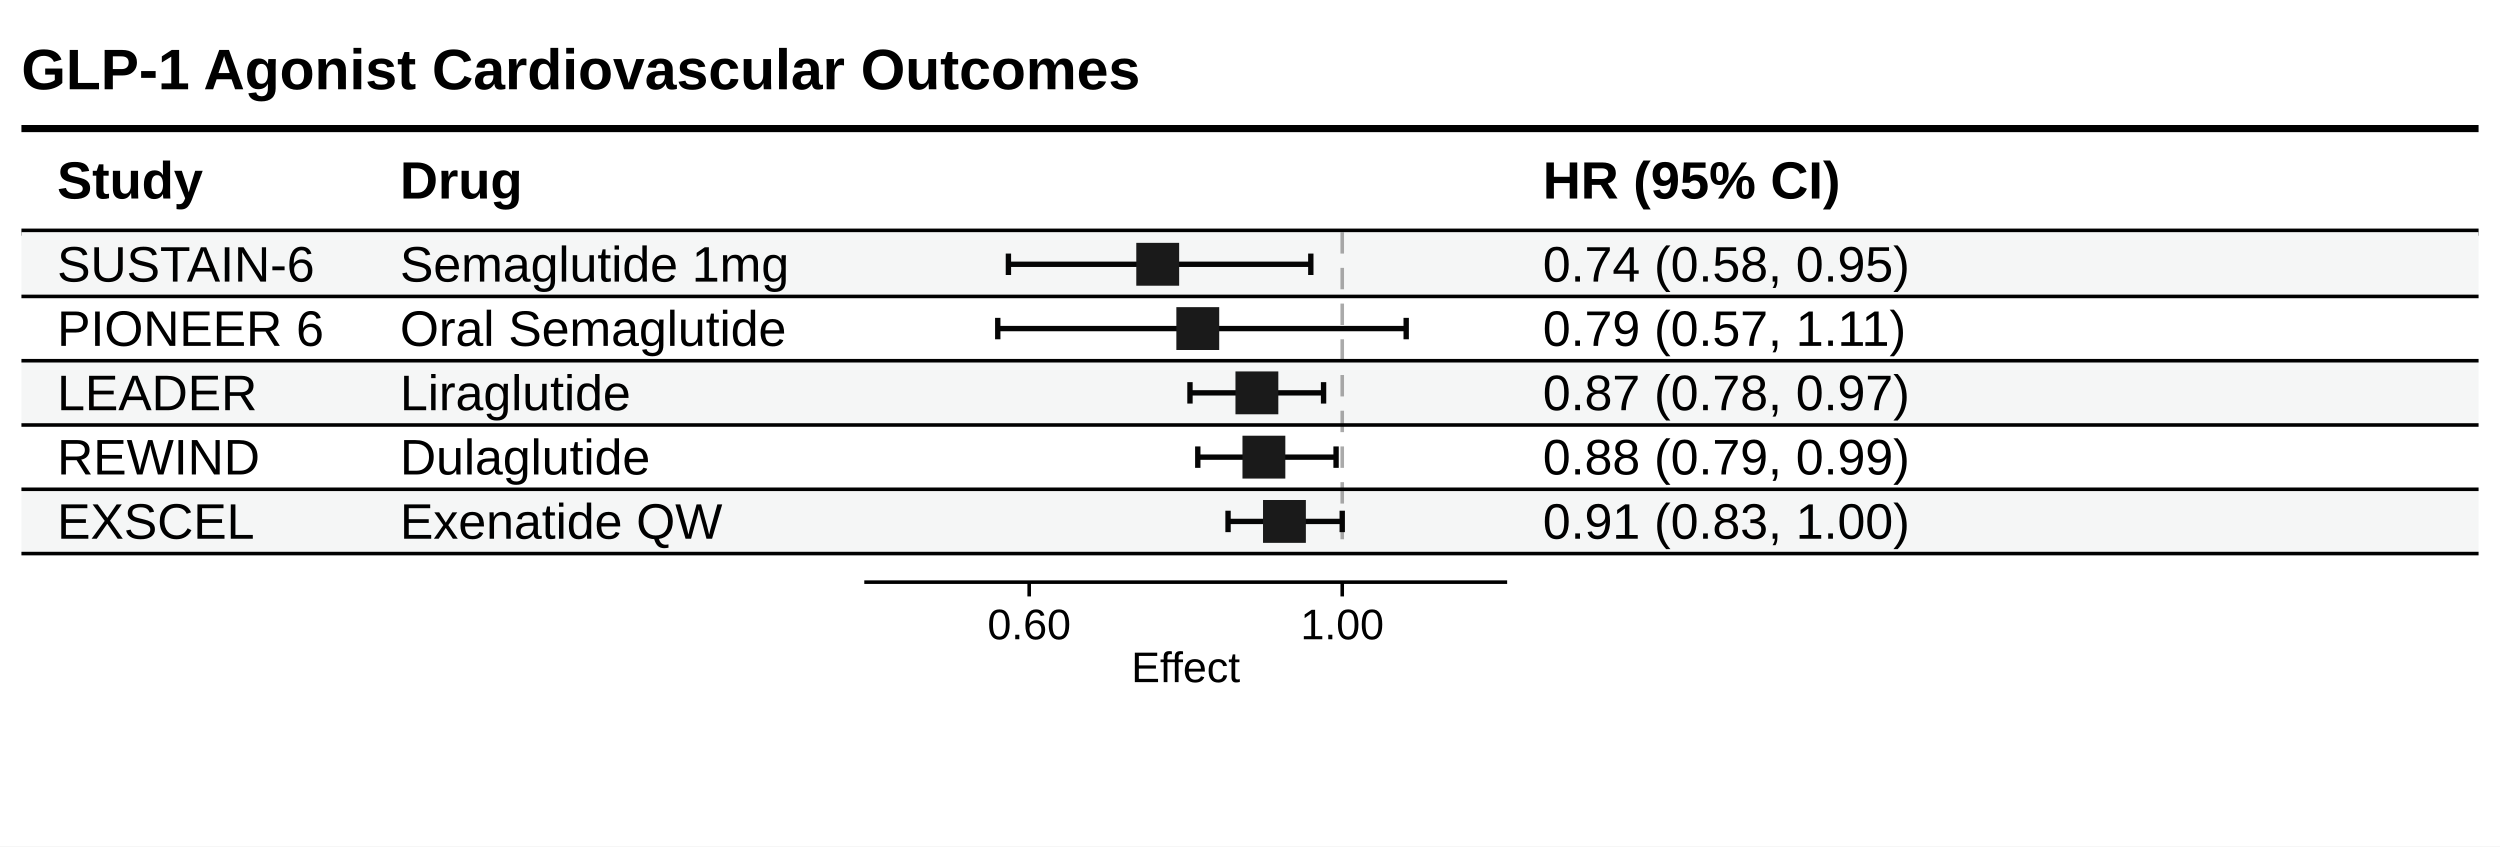
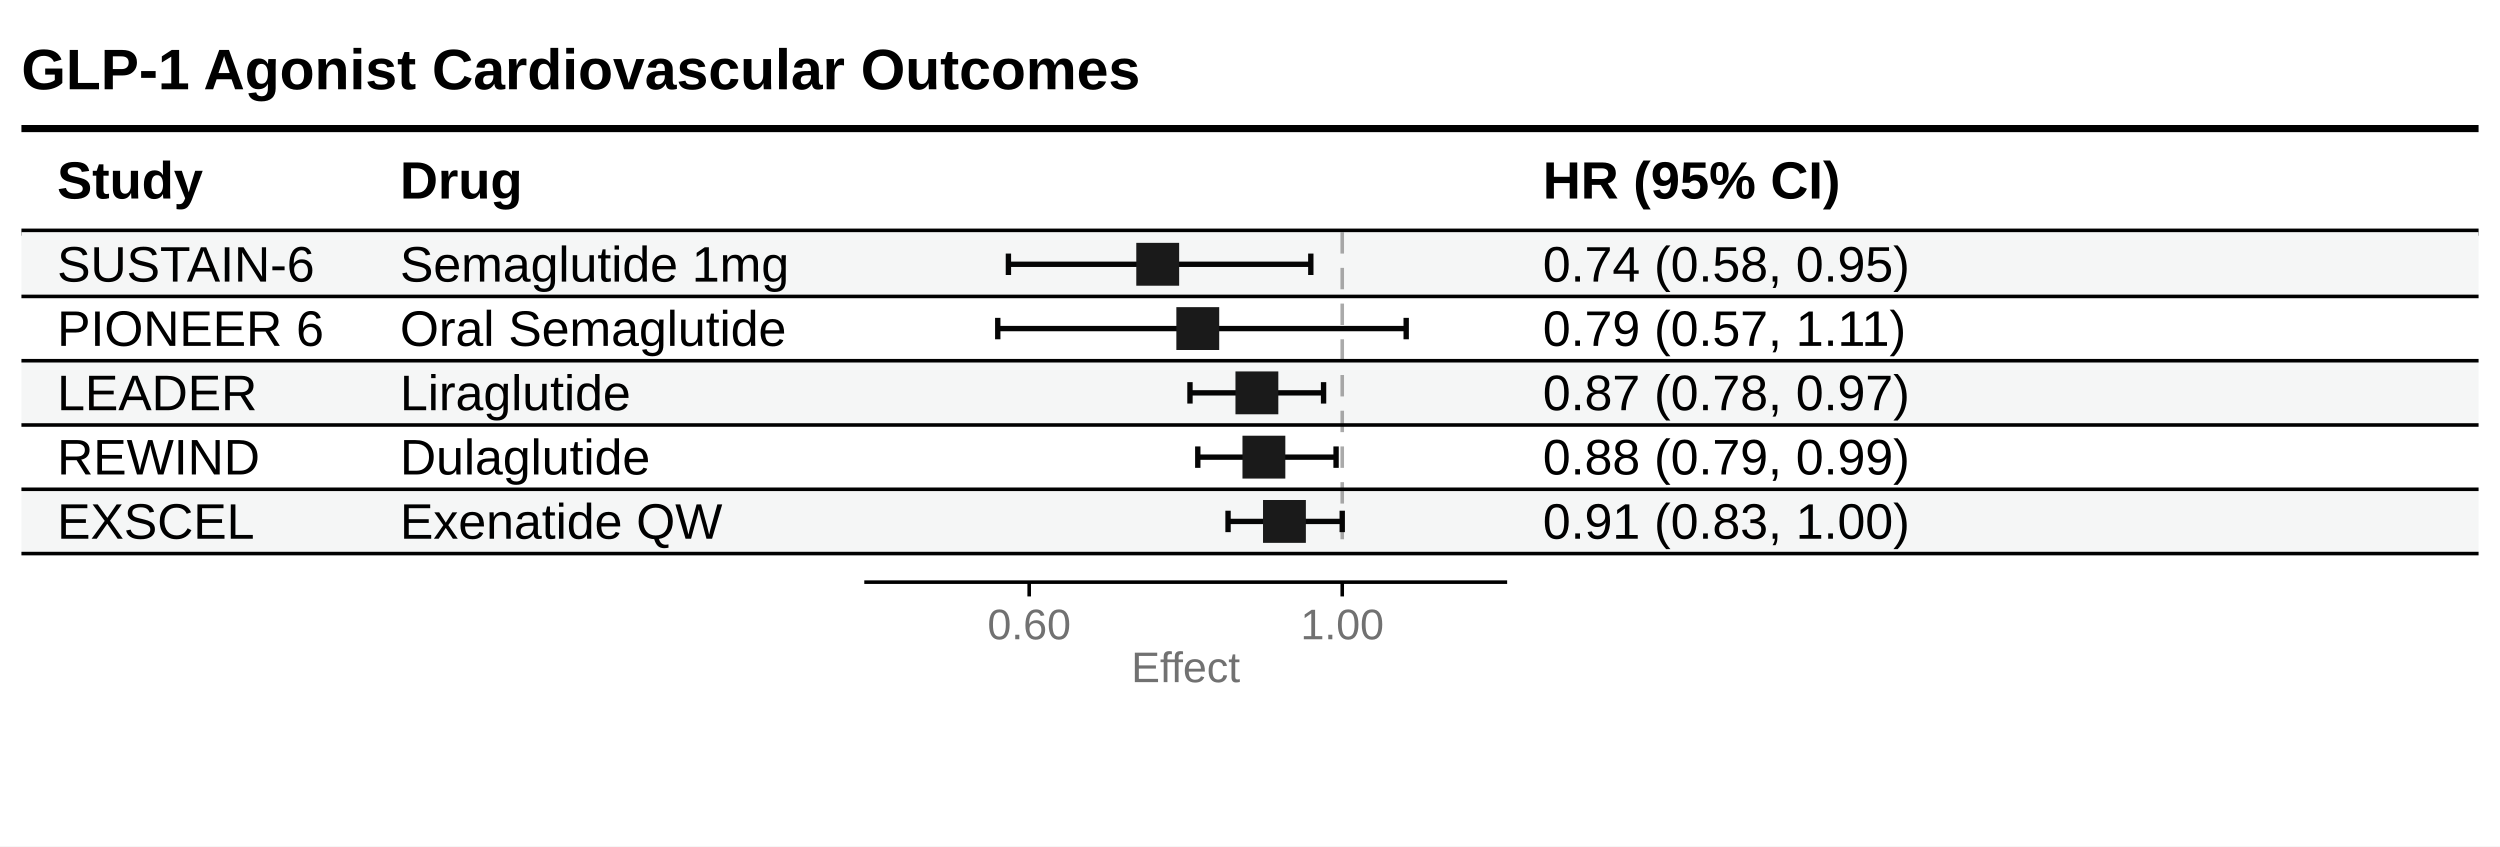
<svg xmlns="http://www.w3.org/2000/svg" width="700" height="237" viewBox="0 0 700 237">
  <style>
  text {
    font-variant-numeric: tabular-nums;
  }
  /* Use dominant-baseline for cell text to match CSS flex centering */
  .cell-text { dominant-baseline: central; }
</style>
  <rect width="100%" height="100%" fill="#FFFFFF" />
  <text x="6" y="25" font-family="Arial, Helvetica, sans-serif" font-size="16px" font-weight="600" fill="#000000">GLP-1 Agonist Cardiovascular Outcomes</text>
  <line x1="6" x2="694" y1="36" y2="36" stroke="#000000" stroke-width="2" />
  <text class="cell-text" x="16" y="50.5" font-family="Arial, Helvetica, sans-serif" font-size="14.7px" font-weight="600" fill="#000000">Study</text>
  <text class="cell-text" x="112" y="50.5" font-family="Arial, Helvetica, sans-serif" font-size="14.7px" font-weight="600" text-anchor="start" fill="#000000">Drug</text>
  <text class="cell-text" x="432" y="50.5" font-family="Arial, Helvetica, sans-serif" font-size="14.7px" font-weight="600" text-anchor="start" fill="#000000">HR (95% CI)</text>
  <line x1="6" x2="694" y1="65" y2="65" stroke="#000000" stroke-width="2" />
  <rect x="6" y="65" width="688" height="18" fill="#F5F6F6" />
  <rect x="6" y="101" width="688" height="18" fill="#F5F6F6" />
  <rect x="6" y="137" width="688" height="18" fill="#F5F6F6" />
  <line x1="375.826" x2="375.826" y1="65" y2="155" stroke="#717171" stroke-width="1" stroke-opacity="0.6" stroke-dasharray="6,4" />
  <g class="interval effect-0">
    <line x1="282.356" x2="367.025" y1="74" y2="74" stroke="#050505" stroke-width="1.5" />
    <line x1="282.356" x2="282.356" y1="71" y2="77" stroke="#050505" stroke-width="1.5" />
    <line x1="367.025" x2="367.025" y1="71" y2="77" stroke="#050505" stroke-width="1.5" />
    <rect x="318.16" y="68" width="12" height="12" fill="#1A1A1A" />
  </g>
  <g class="interval effect-0">
    <line x1="279.372" x2="393.734" y1="92" y2="92" stroke="#050505" stroke-width="1.5" />
    <line x1="279.372" x2="279.372" y1="89" y2="95" stroke="#050505" stroke-width="1.5" />
    <line x1="393.734" x2="393.734" y1="89" y2="95" stroke="#050505" stroke-width="1.5" />
    <rect x="329.379" y="86" width="12" height="12" fill="#1A1A1A" />
  </g>
  <g class="interval effect-0">
    <line x1="333.193" x2="370.6" y1="110" y2="110" stroke="#050505" stroke-width="1.5" />
    <line x1="333.193" x2="333.193" y1="107" y2="113" stroke="#050505" stroke-width="1.5" />
    <line x1="370.6" x2="370.6" y1="107" y2="113" stroke="#050505" stroke-width="1.5" />
    <rect x="345.93" y="104" width="12" height="12" fill="#1A1A1A" />
  </g>
  <g class="interval effect-0">
    <line x1="335.379" x2="374.102" y1="128" y2="128" stroke="#050505" stroke-width="1.5" />
    <line x1="335.379" x2="335.379" y1="125" y2="131" stroke="#050505" stroke-width="1.5" />
    <line x1="374.102" x2="374.102" y1="125" y2="131" stroke="#050505" stroke-width="1.5" />
    <rect x="347.891" y="122" width="12" height="12" fill="#1A1A1A" />
  </g>
  <g class="interval effect-0">
    <line x1="343.854" x2="375.826" y1="146" y2="146" stroke="#050505" stroke-width="1.5" />
    <line x1="343.854" x2="343.854" y1="143" y2="149" stroke="#050505" stroke-width="1.5" />
    <line x1="375.826" x2="375.826" y1="143" y2="149" stroke="#050505" stroke-width="1.5" />
    <rect x="353.644" y="140" width="12" height="12" fill="#1A1A1A" />
  </g>
  <g transform="translate(0, 163)">
    <line x1="242" x2="422" y1="0" y2="0" stroke="#000000" stroke-width="1" />
    <line x1="288.174" x2="288.174" y1="0" y2="4" stroke="#000000" stroke-width="1" />
-     <text x="288.174" y="16" text-anchor="middle" font-family="Arial, Helvetica, sans-serif" font-size="12px" font-weight="400" font-style="normal" fill="#000000">0.60</text>
+     <text x="288.174" y="16" text-anchor="middle" font-family="Arial, Helvetica, sans-serif" font-size="12px" font-weight="400" font-style="normal" fill="#717171">0.60</text>
    <line x1="375.826" x2="375.826" y1="0" y2="4" stroke="#000000" stroke-width="1" />
-     <text x="375.826" y="16" text-anchor="middle" font-family="Arial, Helvetica, sans-serif" font-size="12px" font-weight="400" font-style="normal" fill="#000000">1.00</text>
-     <text x="332" y="28" text-anchor="middle" font-family="Arial, Helvetica, sans-serif" font-size="12px" font-weight="400" font-style="normal" fill="#000000">Effect</text>
+     <text x="375.826" y="16" text-anchor="middle" font-family="Arial, Helvetica, sans-serif" font-size="12px" font-weight="400" font-style="normal" fill="#717171">1.00</text>
+     <text x="332" y="28" text-anchor="middle" font-family="Arial, Helvetica, sans-serif" font-size="12px" font-weight="400" font-style="normal" fill="#717171">Effect</text>
  </g>
  <text class="cell-text" x="16" y="74" font-family="Arial, Helvetica, sans-serif" font-size="14px" font-weight="400" font-style="normal" fill="#000000">SUSTAIN-6</text>
  <text class="cell-text" x="112" y="74" font-family="Arial, Helvetica, sans-serif" font-size="14px" font-weight="400" font-style="normal" text-anchor="start" fill="#000000">Semaglutide 1mg</text>
  <text class="cell-text" x="432" y="74" font-family="Arial, Helvetica, sans-serif" font-size="14px" font-weight="400" font-style="normal" text-anchor="start" fill="#000000">0.74 (0.58, 0.95)</text>
  <line x1="6" x2="694" y1="83" y2="83" stroke="#000000" stroke-width="1" />
  <text class="cell-text" x="16" y="92" font-family="Arial, Helvetica, sans-serif" font-size="14px" font-weight="400" font-style="normal" fill="#000000">PIONEER 6</text>
  <text class="cell-text" x="112" y="92" font-family="Arial, Helvetica, sans-serif" font-size="14px" font-weight="400" font-style="normal" text-anchor="start" fill="#000000">Oral Semaglutide</text>
  <text class="cell-text" x="432" y="92" font-family="Arial, Helvetica, sans-serif" font-size="14px" font-weight="400" font-style="normal" text-anchor="start" fill="#000000">0.79 (0.57, 1.11)</text>
  <line x1="6" x2="694" y1="101" y2="101" stroke="#000000" stroke-width="1" />
  <text class="cell-text" x="16" y="110" font-family="Arial, Helvetica, sans-serif" font-size="14px" font-weight="400" font-style="normal" fill="#000000">LEADER</text>
  <text class="cell-text" x="112" y="110" font-family="Arial, Helvetica, sans-serif" font-size="14px" font-weight="400" font-style="normal" text-anchor="start" fill="#000000">Liraglutide</text>
  <text class="cell-text" x="432" y="110" font-family="Arial, Helvetica, sans-serif" font-size="14px" font-weight="400" font-style="normal" text-anchor="start" fill="#000000">0.87 (0.78, 0.97)</text>
  <line x1="6" x2="694" y1="119" y2="119" stroke="#000000" stroke-width="1" />
  <text class="cell-text" x="16" y="128" font-family="Arial, Helvetica, sans-serif" font-size="14px" font-weight="400" font-style="normal" fill="#000000">REWIND</text>
  <text class="cell-text" x="112" y="128" font-family="Arial, Helvetica, sans-serif" font-size="14px" font-weight="400" font-style="normal" text-anchor="start" fill="#000000">Dulaglutide</text>
  <text class="cell-text" x="432" y="128" font-family="Arial, Helvetica, sans-serif" font-size="14px" font-weight="400" font-style="normal" text-anchor="start" fill="#000000">0.88 (0.79, 0.99)</text>
  <line x1="6" x2="694" y1="137" y2="137" stroke="#000000" stroke-width="1" />
  <text class="cell-text" x="16" y="146" font-family="Arial, Helvetica, sans-serif" font-size="14px" font-weight="400" font-style="normal" fill="#000000">EXSCEL</text>
  <text class="cell-text" x="112" y="146" font-family="Arial, Helvetica, sans-serif" font-size="14px" font-weight="400" font-style="normal" text-anchor="start" fill="#000000">Exenatide QW</text>
  <text class="cell-text" x="432" y="146" font-family="Arial, Helvetica, sans-serif" font-size="14px" font-weight="400" font-style="normal" text-anchor="start" fill="#000000">0.91 (0.83, 1.00)</text>
  <line x1="6" x2="694" y1="155" y2="155" stroke="#000000" stroke-width="1" />
</svg>
